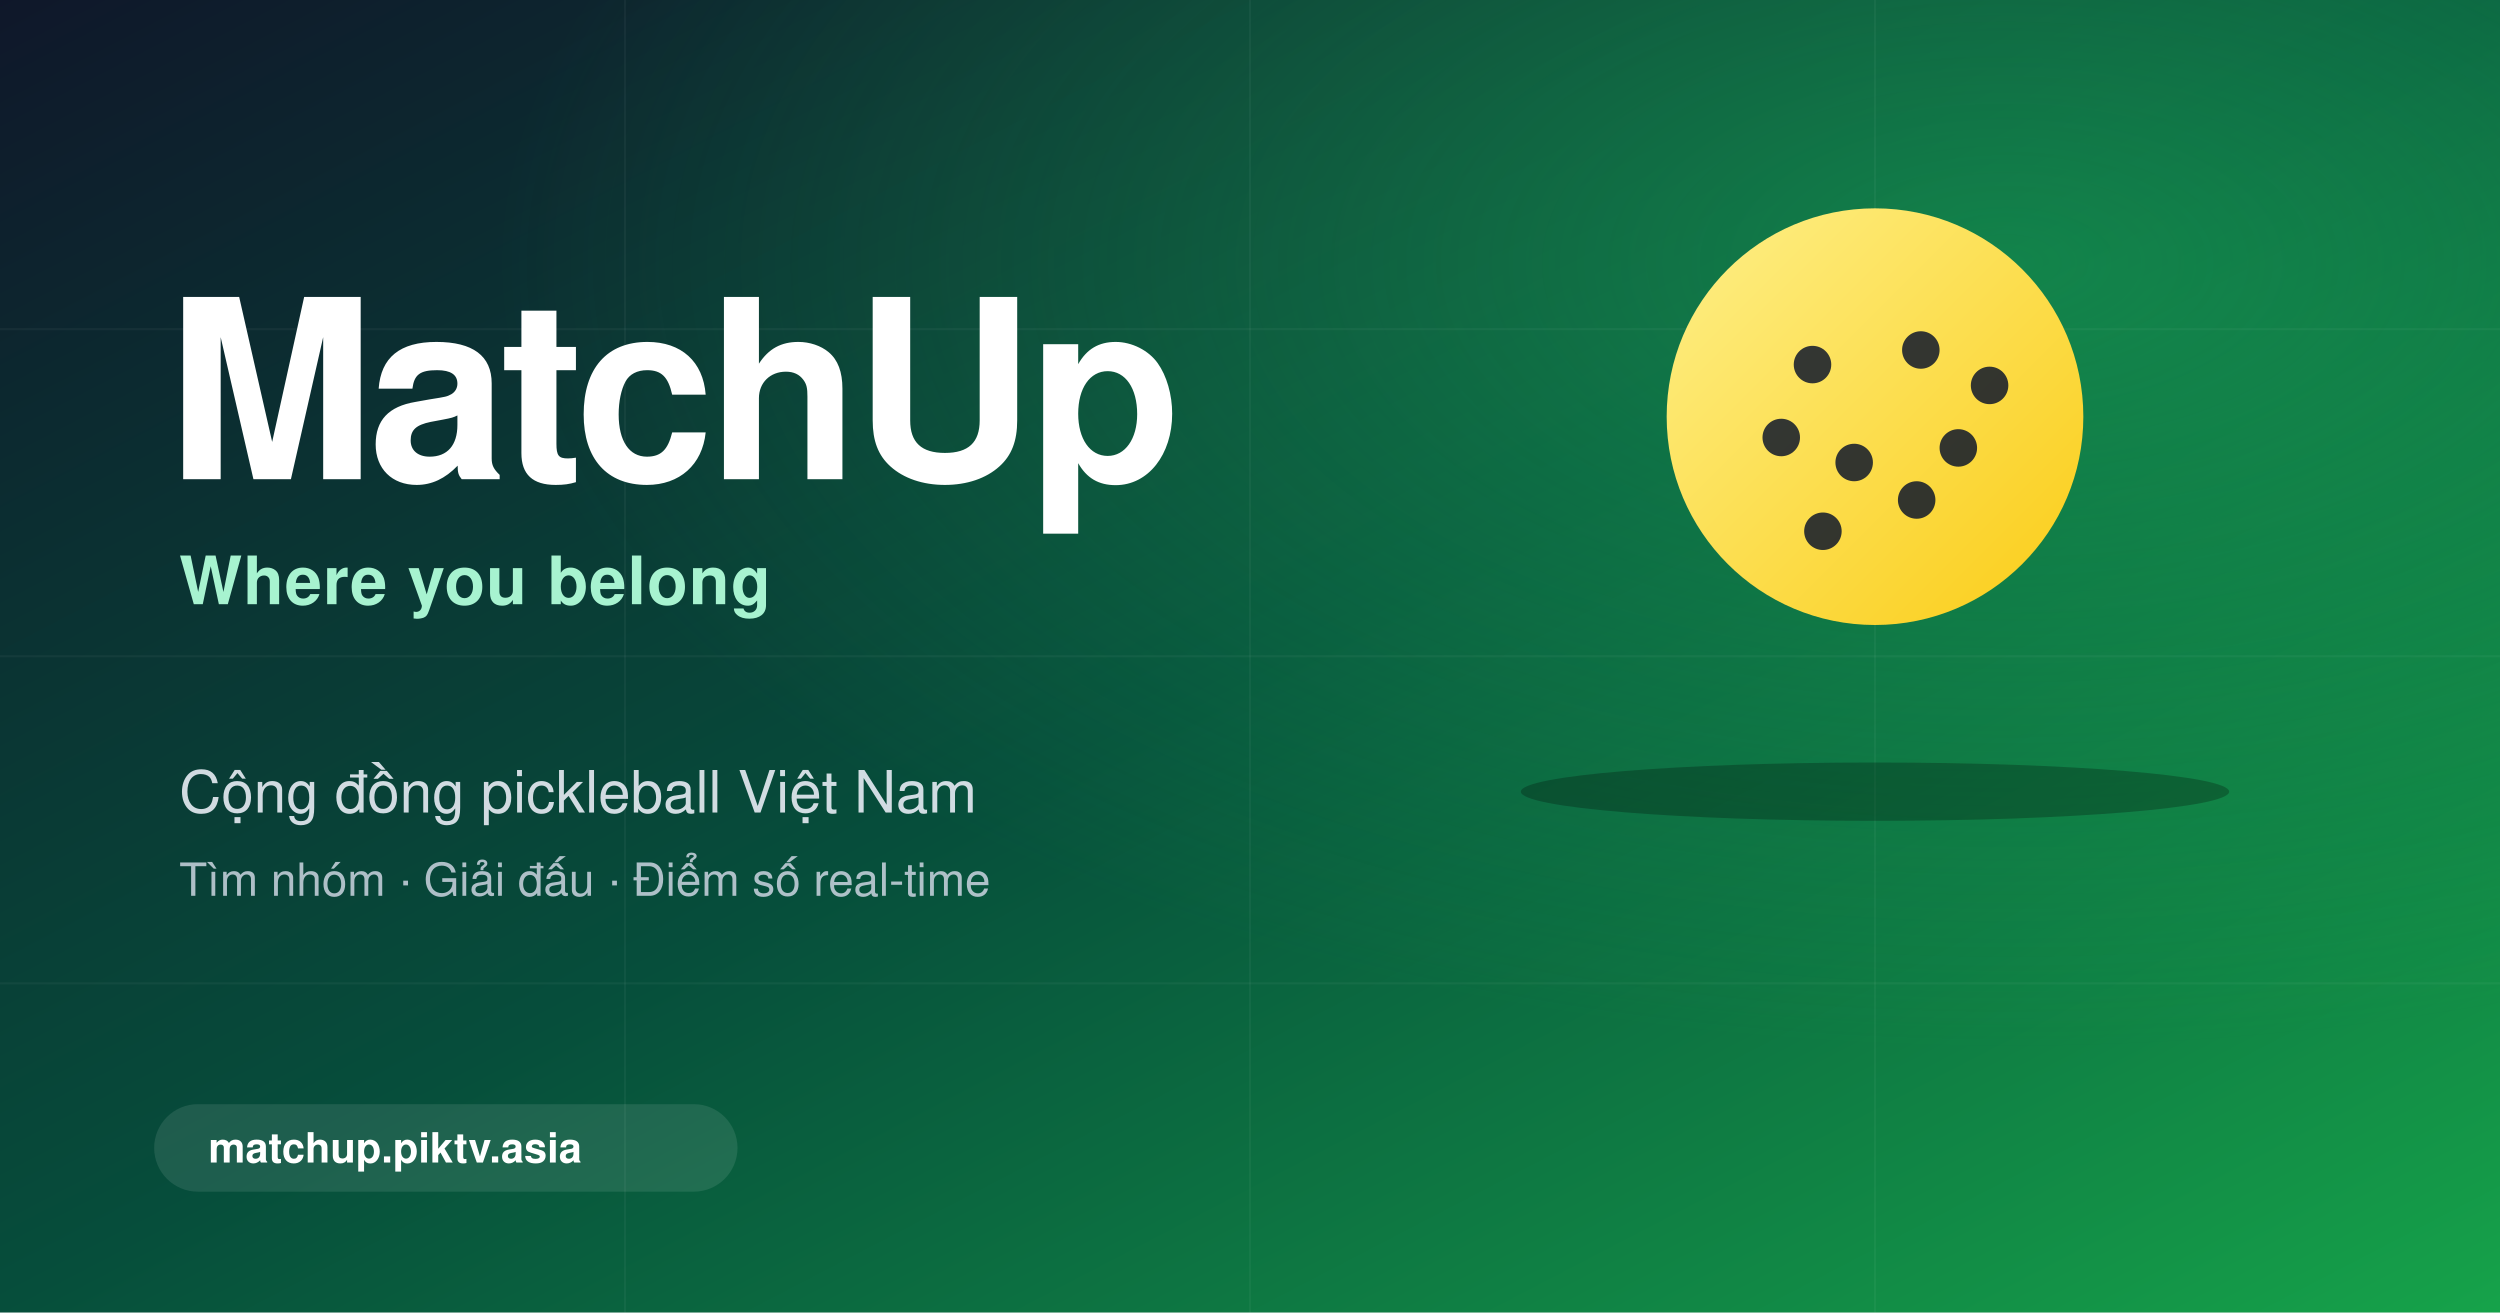
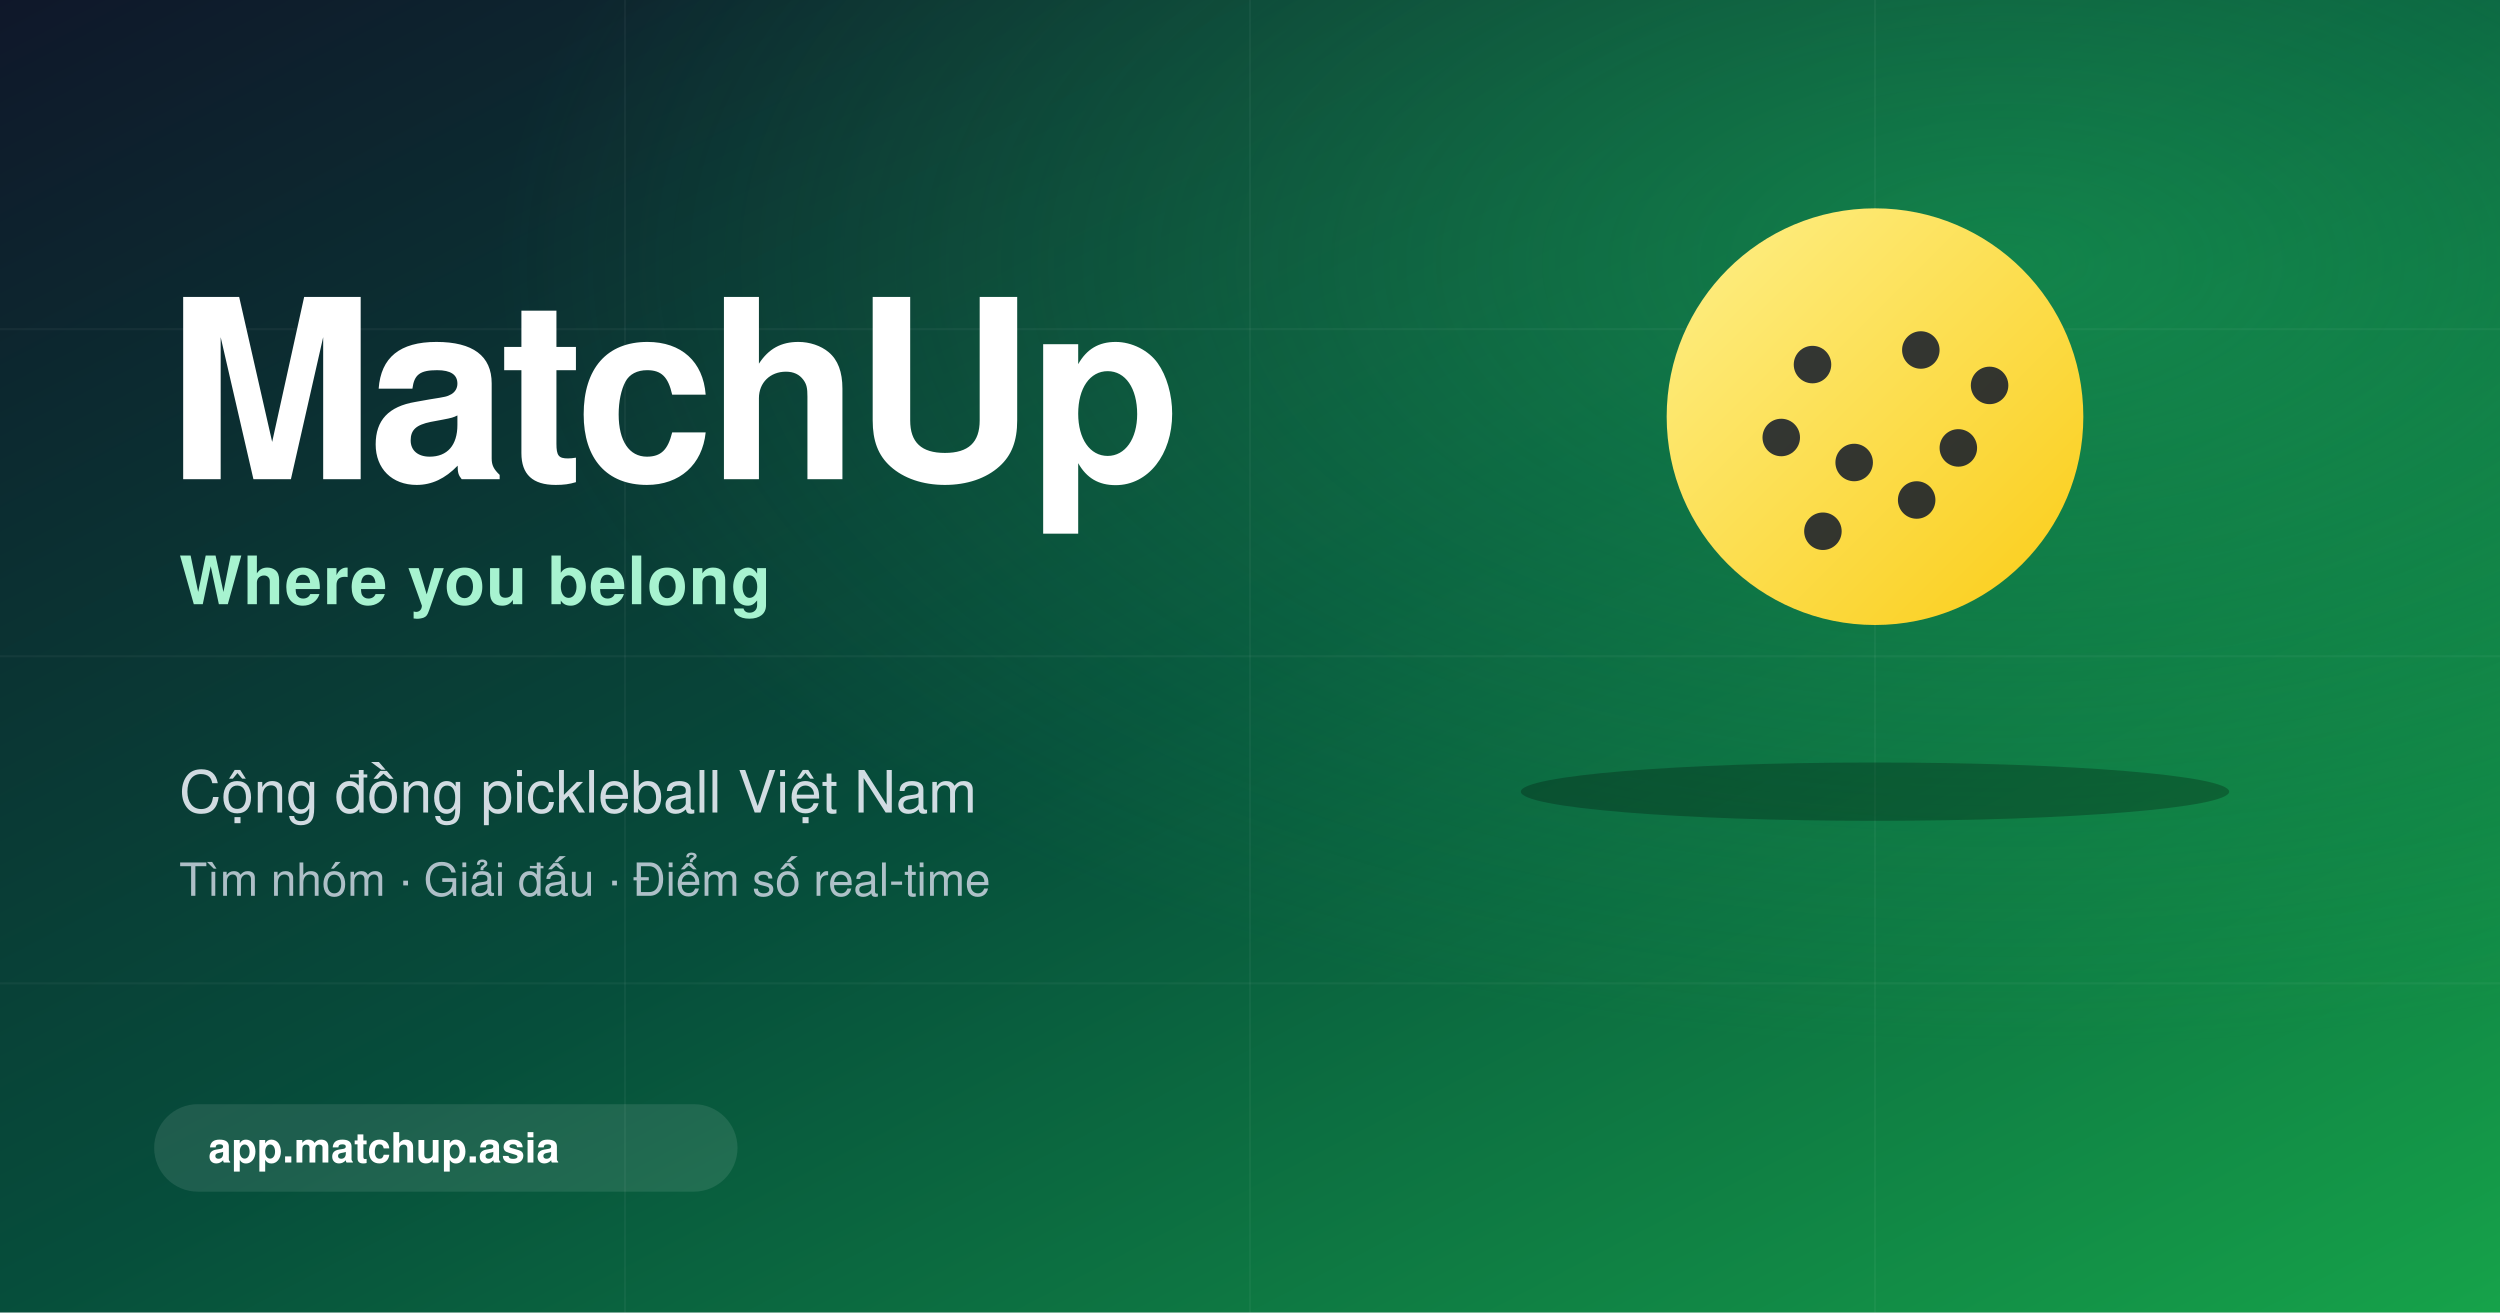
<svg xmlns="http://www.w3.org/2000/svg" viewBox="0 0 1200 630" width="1200" height="630">
  <defs>
    <linearGradient id="bg" x1="0%" y1="0%" x2="100%" y2="100%">
      <stop offset="0%" stop-color="#0f172a" />
      <stop offset="50%" stop-color="#064e3b" />
      <stop offset="100%" stop-color="#16a34a" />
    </linearGradient>
    <radialGradient id="glow" cx="80%" cy="20%" r="60%">
      <stop offset="0%" stop-color="#22c55e" stop-opacity="0.45" />
      <stop offset="100%" stop-color="#22c55e" stop-opacity="0" />
    </radialGradient>
    <linearGradient id="ball" x1="0%" y1="0%" x2="100%" y2="100%">
      <stop offset="0%" stop-color="#fef08a" />
      <stop offset="100%" stop-color="#facc15" />
    </linearGradient>
  </defs>
  <rect width="1200" height="630" fill="url(#bg)" />
  <rect width="1200" height="630" fill="url(#glow)" />
  <g stroke="#ffffff" stroke-opacity="0.04" stroke-width="1">
    <line x1="0" y1="158" x2="1200" y2="158" />
    <line x1="0" y1="315" x2="1200" y2="315" />
    <line x1="0" y1="472" x2="1200" y2="472" />
    <line x1="300" y1="0" x2="300" y2="630" />
    <line x1="600" y1="0" x2="600" y2="630" />
    <line x1="900" y1="0" x2="900" y2="630" />
  </g>
  <g transform="translate(900, 200)">
    <ellipse cx="0" cy="180" rx="170" ry="14" fill="#000" opacity="0.25" />
    <circle cx="0" cy="0" r="100" fill="url(#ball)" />
    <g fill="#0f172a" opacity="0.85">
      <circle cx="-30" cy="-25" r="9" />
      <circle cx="22" cy="-32" r="9" />
      <circle cx="40" cy="15" r="9" />
      <circle cx="-10" cy="22" r="9" />
      <circle cx="-45" cy="10" r="9" />
      <circle cx="20" cy="40" r="9" />
      <circle cx="-25" cy="55" r="9" />
      <circle cx="55" cy="-15" r="9" />
    </g>
  </g>
  <g transform="translate(80, 230)">
    <text x="0" y="0" font-family="Helvetica, Arial, sans-serif" font-size="120" font-weight="900" fill="#ffffff" letter-spacing="-3">MatchUp</text>
    <text x="6" y="60" font-family="Helvetica, Arial, sans-serif" font-size="32" font-weight="600" fill="#a7f3d0" letter-spacing="0.5">Where you belong</text>
    <text x="6" y="160" font-family="Helvetica, Arial, sans-serif" font-size="28" font-weight="500" fill="#e2e8f0" opacity="0.92">Cộng đồng pickleball Việt Nam</text>
    <text x="6" y="200" font-family="Helvetica, Arial, sans-serif" font-size="22" font-weight="400" fill="#cbd5e1" opacity="0.85">Tìm nhóm · Giải đấu · Điểm số real-time</text>
  </g>
  <g transform="translate(80, 560)">
    <rect x="-6" y="-30" width="280" height="42" rx="21" fill="#ffffff" fill-opacity="0.10" />
-     <text x="20" y="-2" font-family="Helvetica, Arial, sans-serif" font-size="20" font-weight="600" fill="#ffffff">matchup.piktv.asia</text>
+     <text x="20" y="-2" font-family="Helvetica, Arial, sans-serif" font-size="20" font-weight="600" fill="#ffffff">app.matchup.asia</text>
  </g>
</svg>
